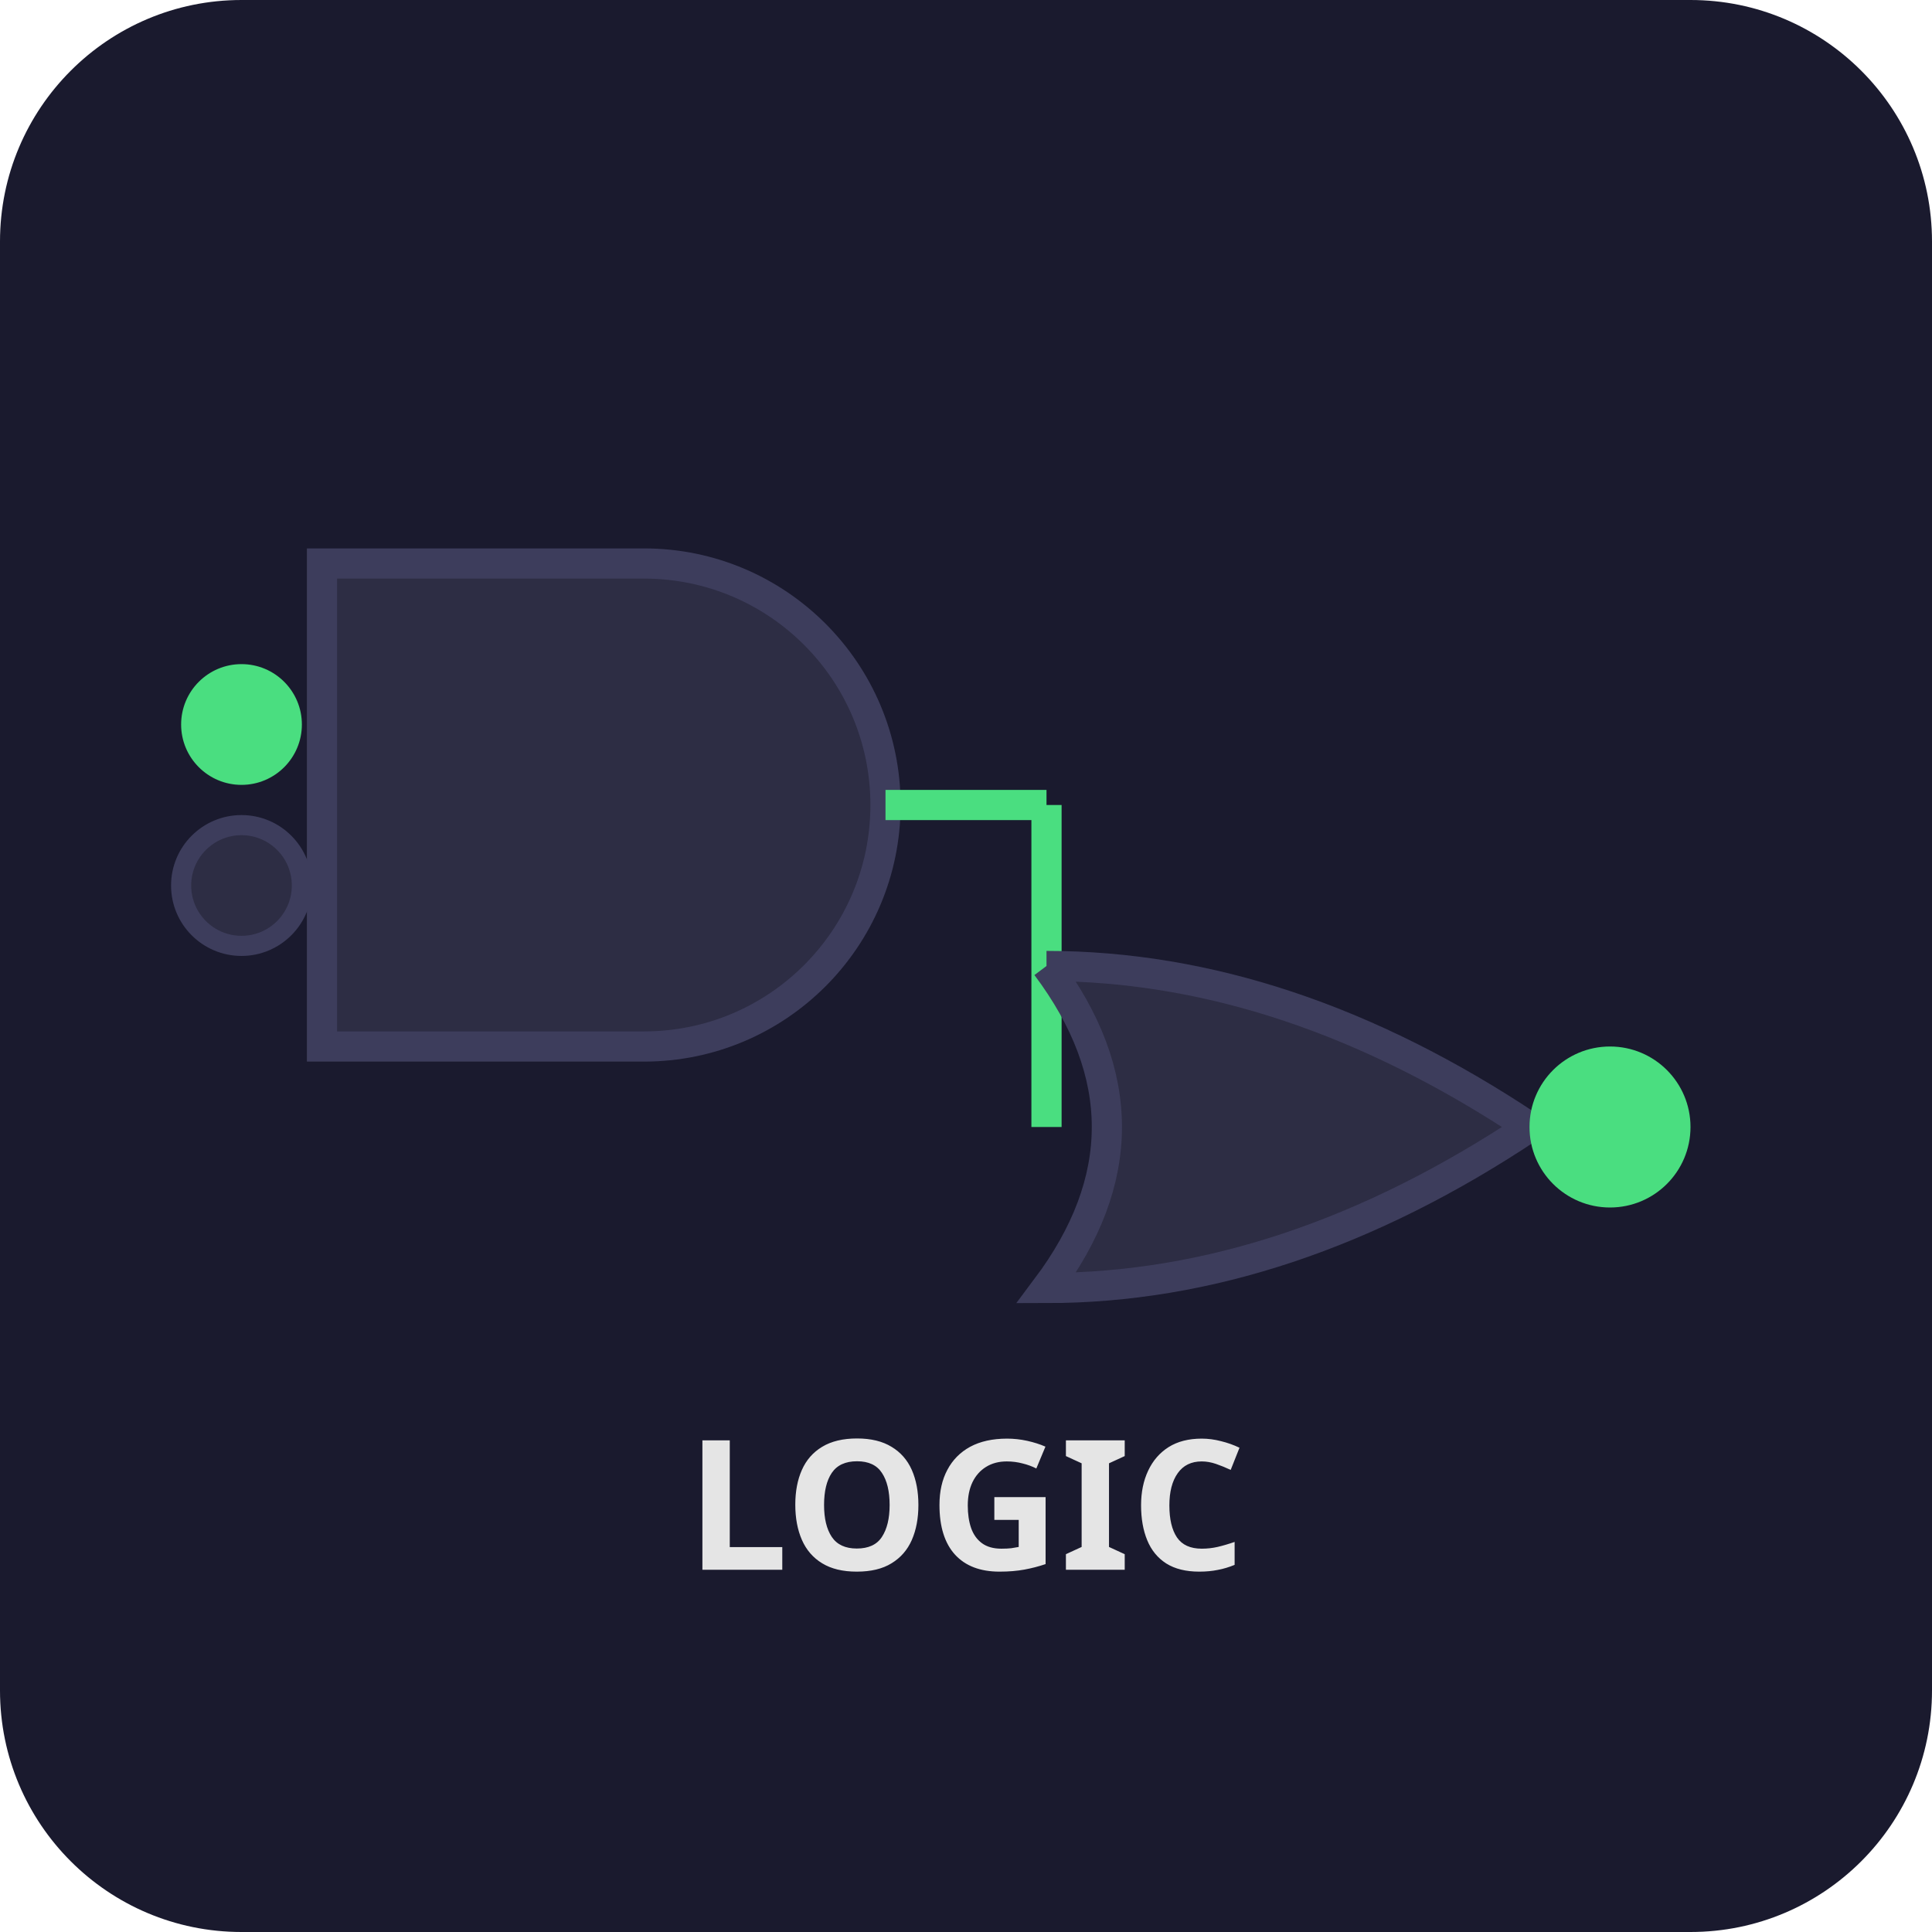
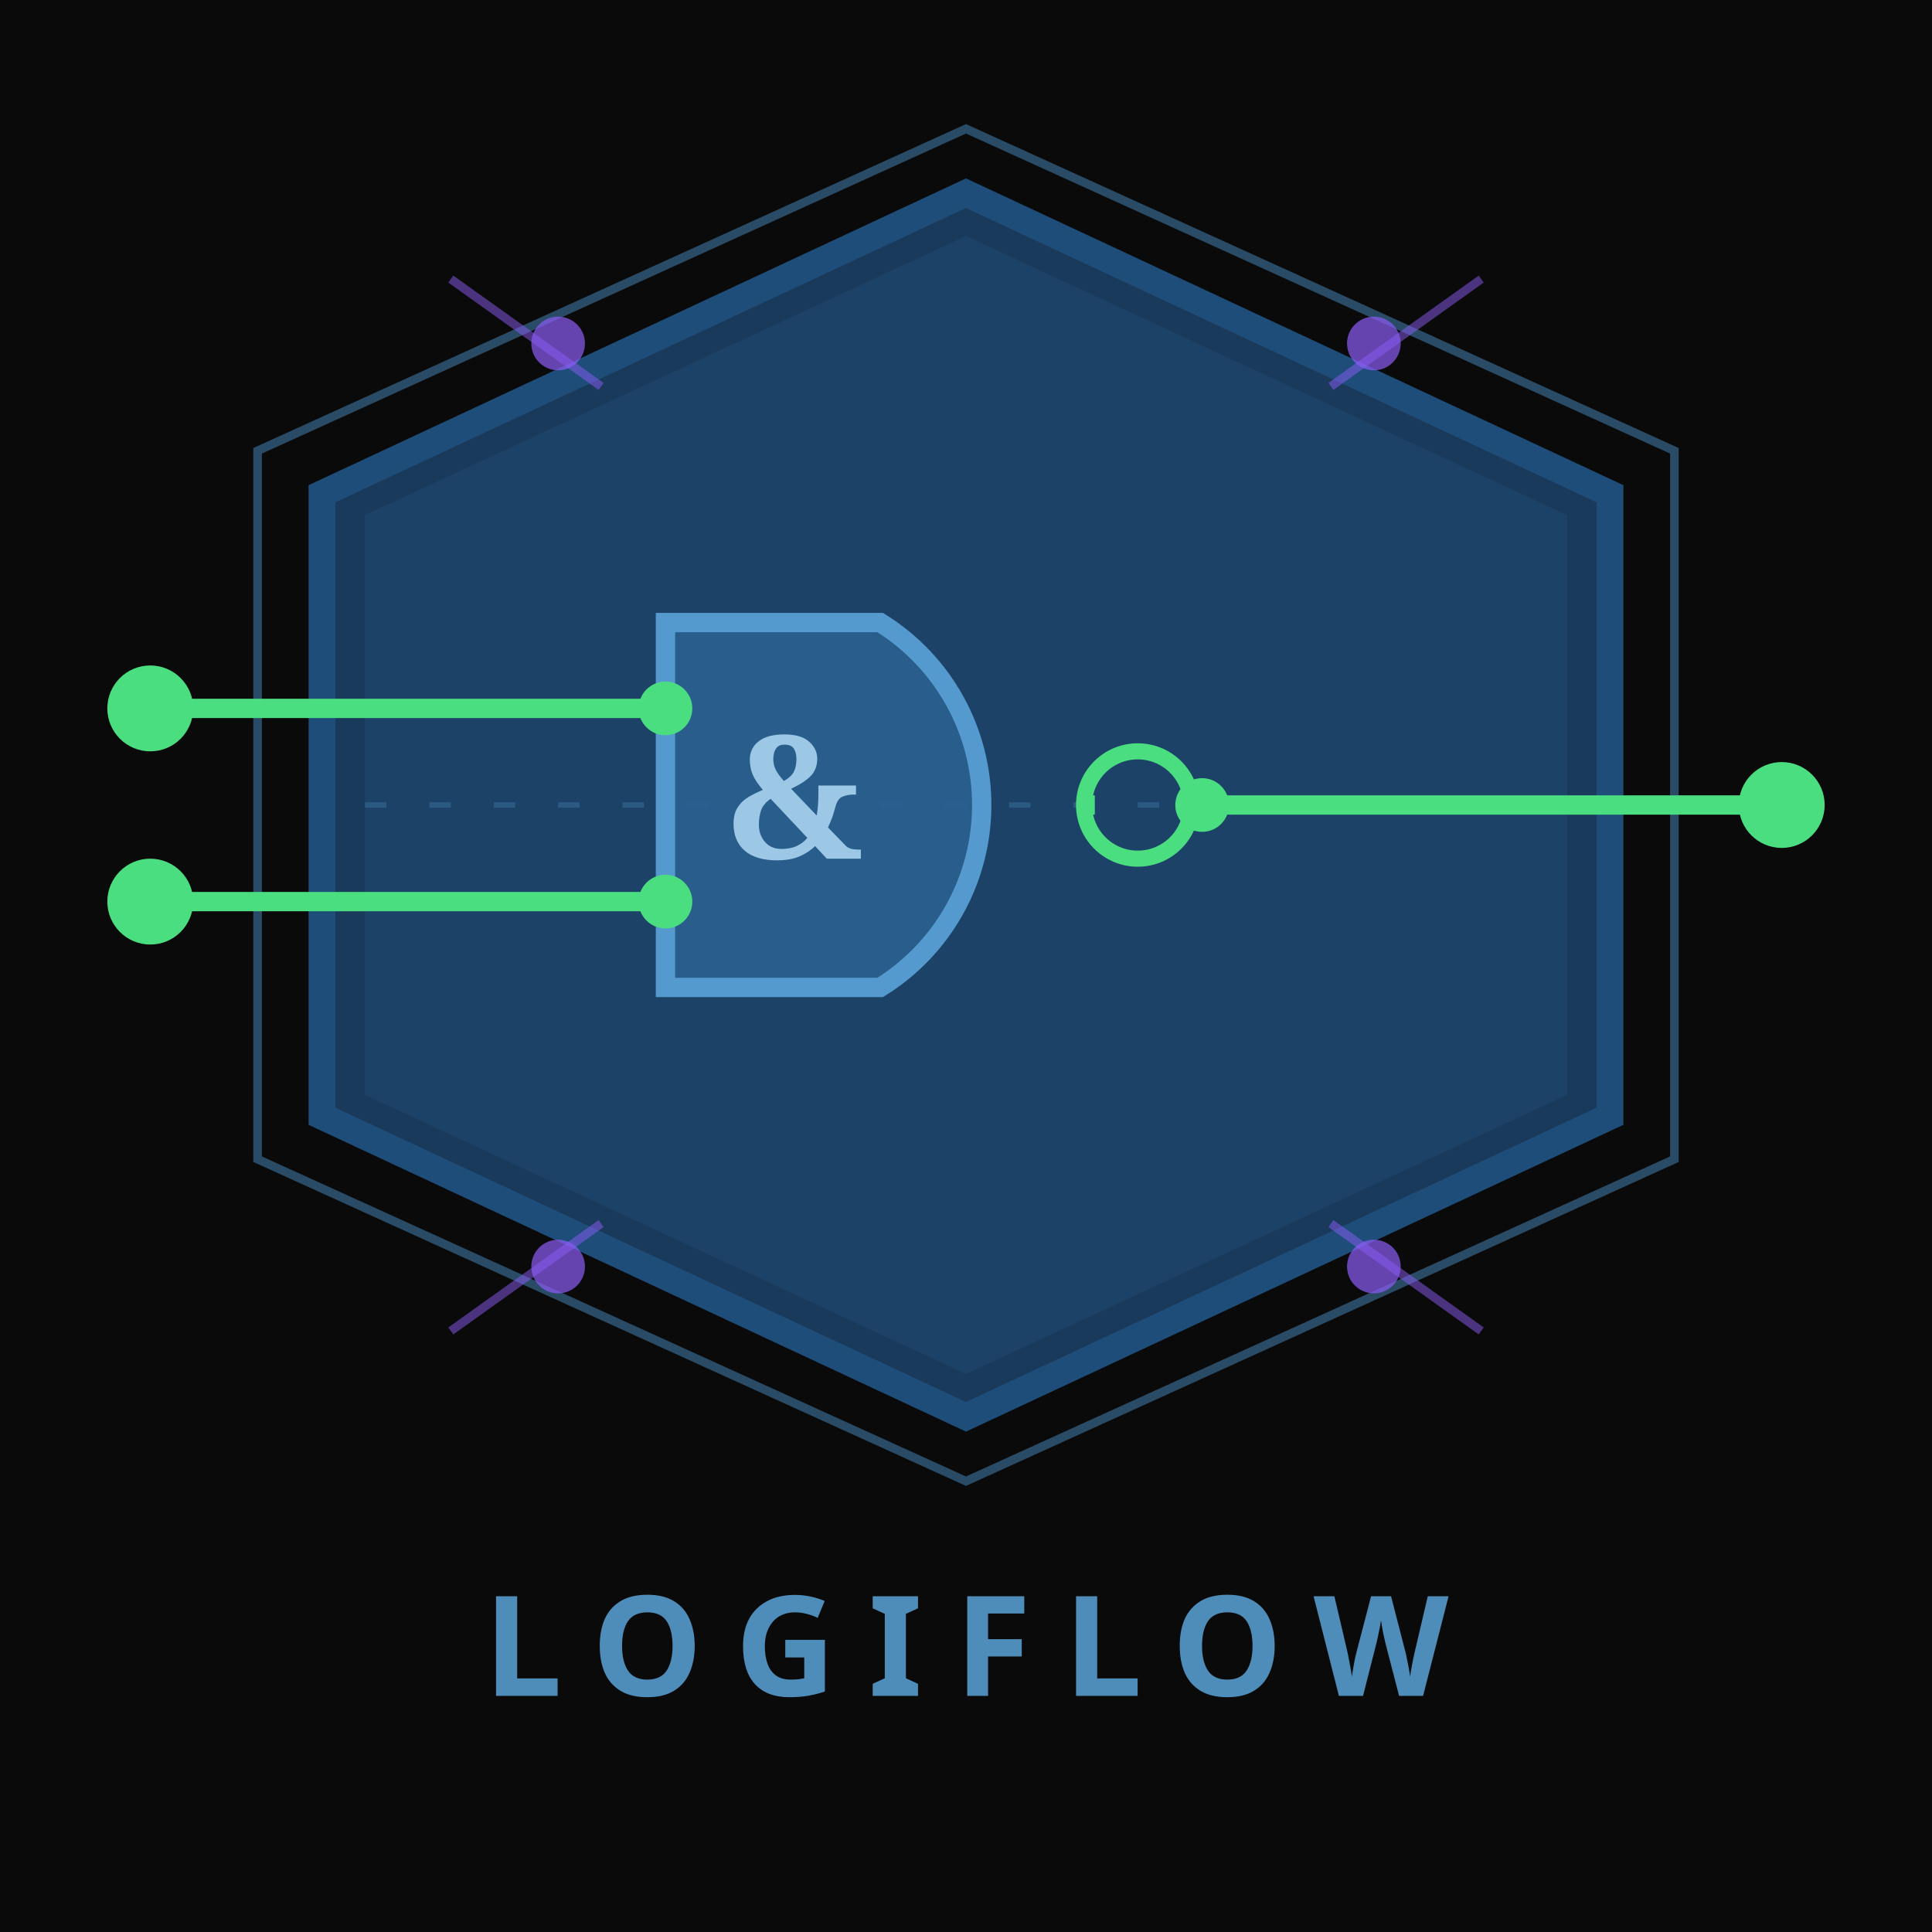
- <svg xmlns="http://www.w3.org/2000/svg" width="192" height="192" viewBox="0 0 192 192" fill="none">
-   <rect width="192" height="192" rx="24" fill="#1a1a2e" />
-   <g transform="translate(32, 48)">
-     <path d="M 0 8 L 32 8 A 24 24 0 0 1 32 56 L 0 56 Z" fill="#2d2d44" stroke="#3d3d5c" stroke-width="3" />
-     <line x1="56" y1="32" x2="72" y2="32" stroke="#4ade80" stroke-width="3" />
-     <line x1="72" y1="32" x2="72" y2="64" stroke="#4ade80" stroke-width="3" />
-     <path d="M 72 48 Q 84 64 72 80 Q 96 80 120 64 Q 96 48 72 48" fill="#2d2d44" stroke="#3d3d5c" stroke-width="3" />
-     <circle cx="-8" cy="24" r="6" fill="#4ade80" />
-     <circle cx="-8" cy="40" r="6" fill="#2d2d44" stroke="#3d3d5c" stroke-width="2" />
-     <circle cx="128" cy="64" r="8" fill="#4ade80" />
-   </g>
-   <text x="96" y="156" text-anchor="middle" font-family="system-ui, sans-serif" font-size="18" font-weight="600" fill="#e5e5e5">LOGIC</text>
+ <svg xmlns="http://www.w3.org/2000/svg" width="192" height="192" viewBox="0 0 180 180" fill="none">
+   <rect width="180" height="180" fill="#0a0a0a" />
+   <polygon points="90,12 156,42 156,108 90,138 24,108 24,42" fill="none" stroke="#4a8cc2" stroke-width="0.8" opacity="0.5" />
+   <polygon points="90,18 150,46 150,104 90,132 30,104 30,46" fill="#1a3a5c" stroke="#1e4d7a" stroke-width="2.5" />
+   <polygon points="90,22 146,48 146,102 90,128 34,102 34,48" fill="#1e4a6e" opacity="0.6" />
+   <line x1="34" y1="75" x2="146" y2="75" stroke="#4a8cc2" stroke-width="0.5" opacity="0.3" stroke-dasharray="2,4" />
+   <circle cx="52" cy="32" r="2.5" fill="#8b5cf6" opacity="0.7" />
+   <circle cx="128" cy="32" r="2.5" fill="#8b5cf6" opacity="0.7" />
+   <circle cx="52" cy="118" r="2.5" fill="#8b5cf6" opacity="0.7" />
+   <circle cx="128" cy="118" r="2.5" fill="#8b5cf6" opacity="0.7" />
+   <line x1="42" y1="26" x2="56" y2="36" stroke="#8b5cf6" stroke-width="0.8" opacity="0.5" />
+   <line x1="138" y1="26" x2="124" y2="36" stroke="#8b5cf6" stroke-width="0.8" opacity="0.5" />
+   <line x1="42" y1="124" x2="56" y2="114" stroke="#8b5cf6" stroke-width="0.8" opacity="0.5" />
+   <line x1="138" y1="124" x2="124" y2="114" stroke="#8b5cf6" stroke-width="0.8" opacity="0.5" />
+   <path d="M 62 58 L 82 58 A 20 20 0 0 1 82 92 L 62 92 Z" fill="#2a6090" stroke="#5ba3d9" stroke-width="1.8" opacity="0.9" />
+   <text x="74" y="80" text-anchor="middle" font-family="Georgia, serif" font-size="16" font-weight="700" fill="#a8d4f0" opacity="0.9">&amp;</text>
+   <circle cx="106" cy="75" r="5" fill="none" stroke="#4ade80" stroke-width="1.5" />
+   <line x1="14" y1="66" x2="62" y2="66" stroke="#4ade80" stroke-width="1.8" />
+   <line x1="14" y1="84" x2="62" y2="84" stroke="#4ade80" stroke-width="1.8" />
+   <circle cx="14" cy="66" r="4" fill="#4ade80" />
+   <circle cx="14" cy="84" r="4" fill="#4ade80" />
+   <circle cx="62" cy="66" r="2.5" fill="#4ade80" />
+   <circle cx="62" cy="84" r="2.5" fill="#4ade80" />
+   <line x1="102" y1="75" x2="101" y2="75" stroke="#4ade80" stroke-width="1.8" />
+   <line x1="111" y1="75" x2="166" y2="75" stroke="#4ade80" stroke-width="1.8" />
+   <circle cx="112" cy="75" r="2.5" fill="#4ade80" />
+   <circle cx="166" cy="75" r="4" fill="#4ade80" />
+   <text x="90" y="158" text-anchor="middle" font-family="system-ui, sans-serif" font-size="13" font-weight="700" letter-spacing="3" fill="#5ba3d9" opacity="0.85">LOGIFLOW</text>
</svg>
